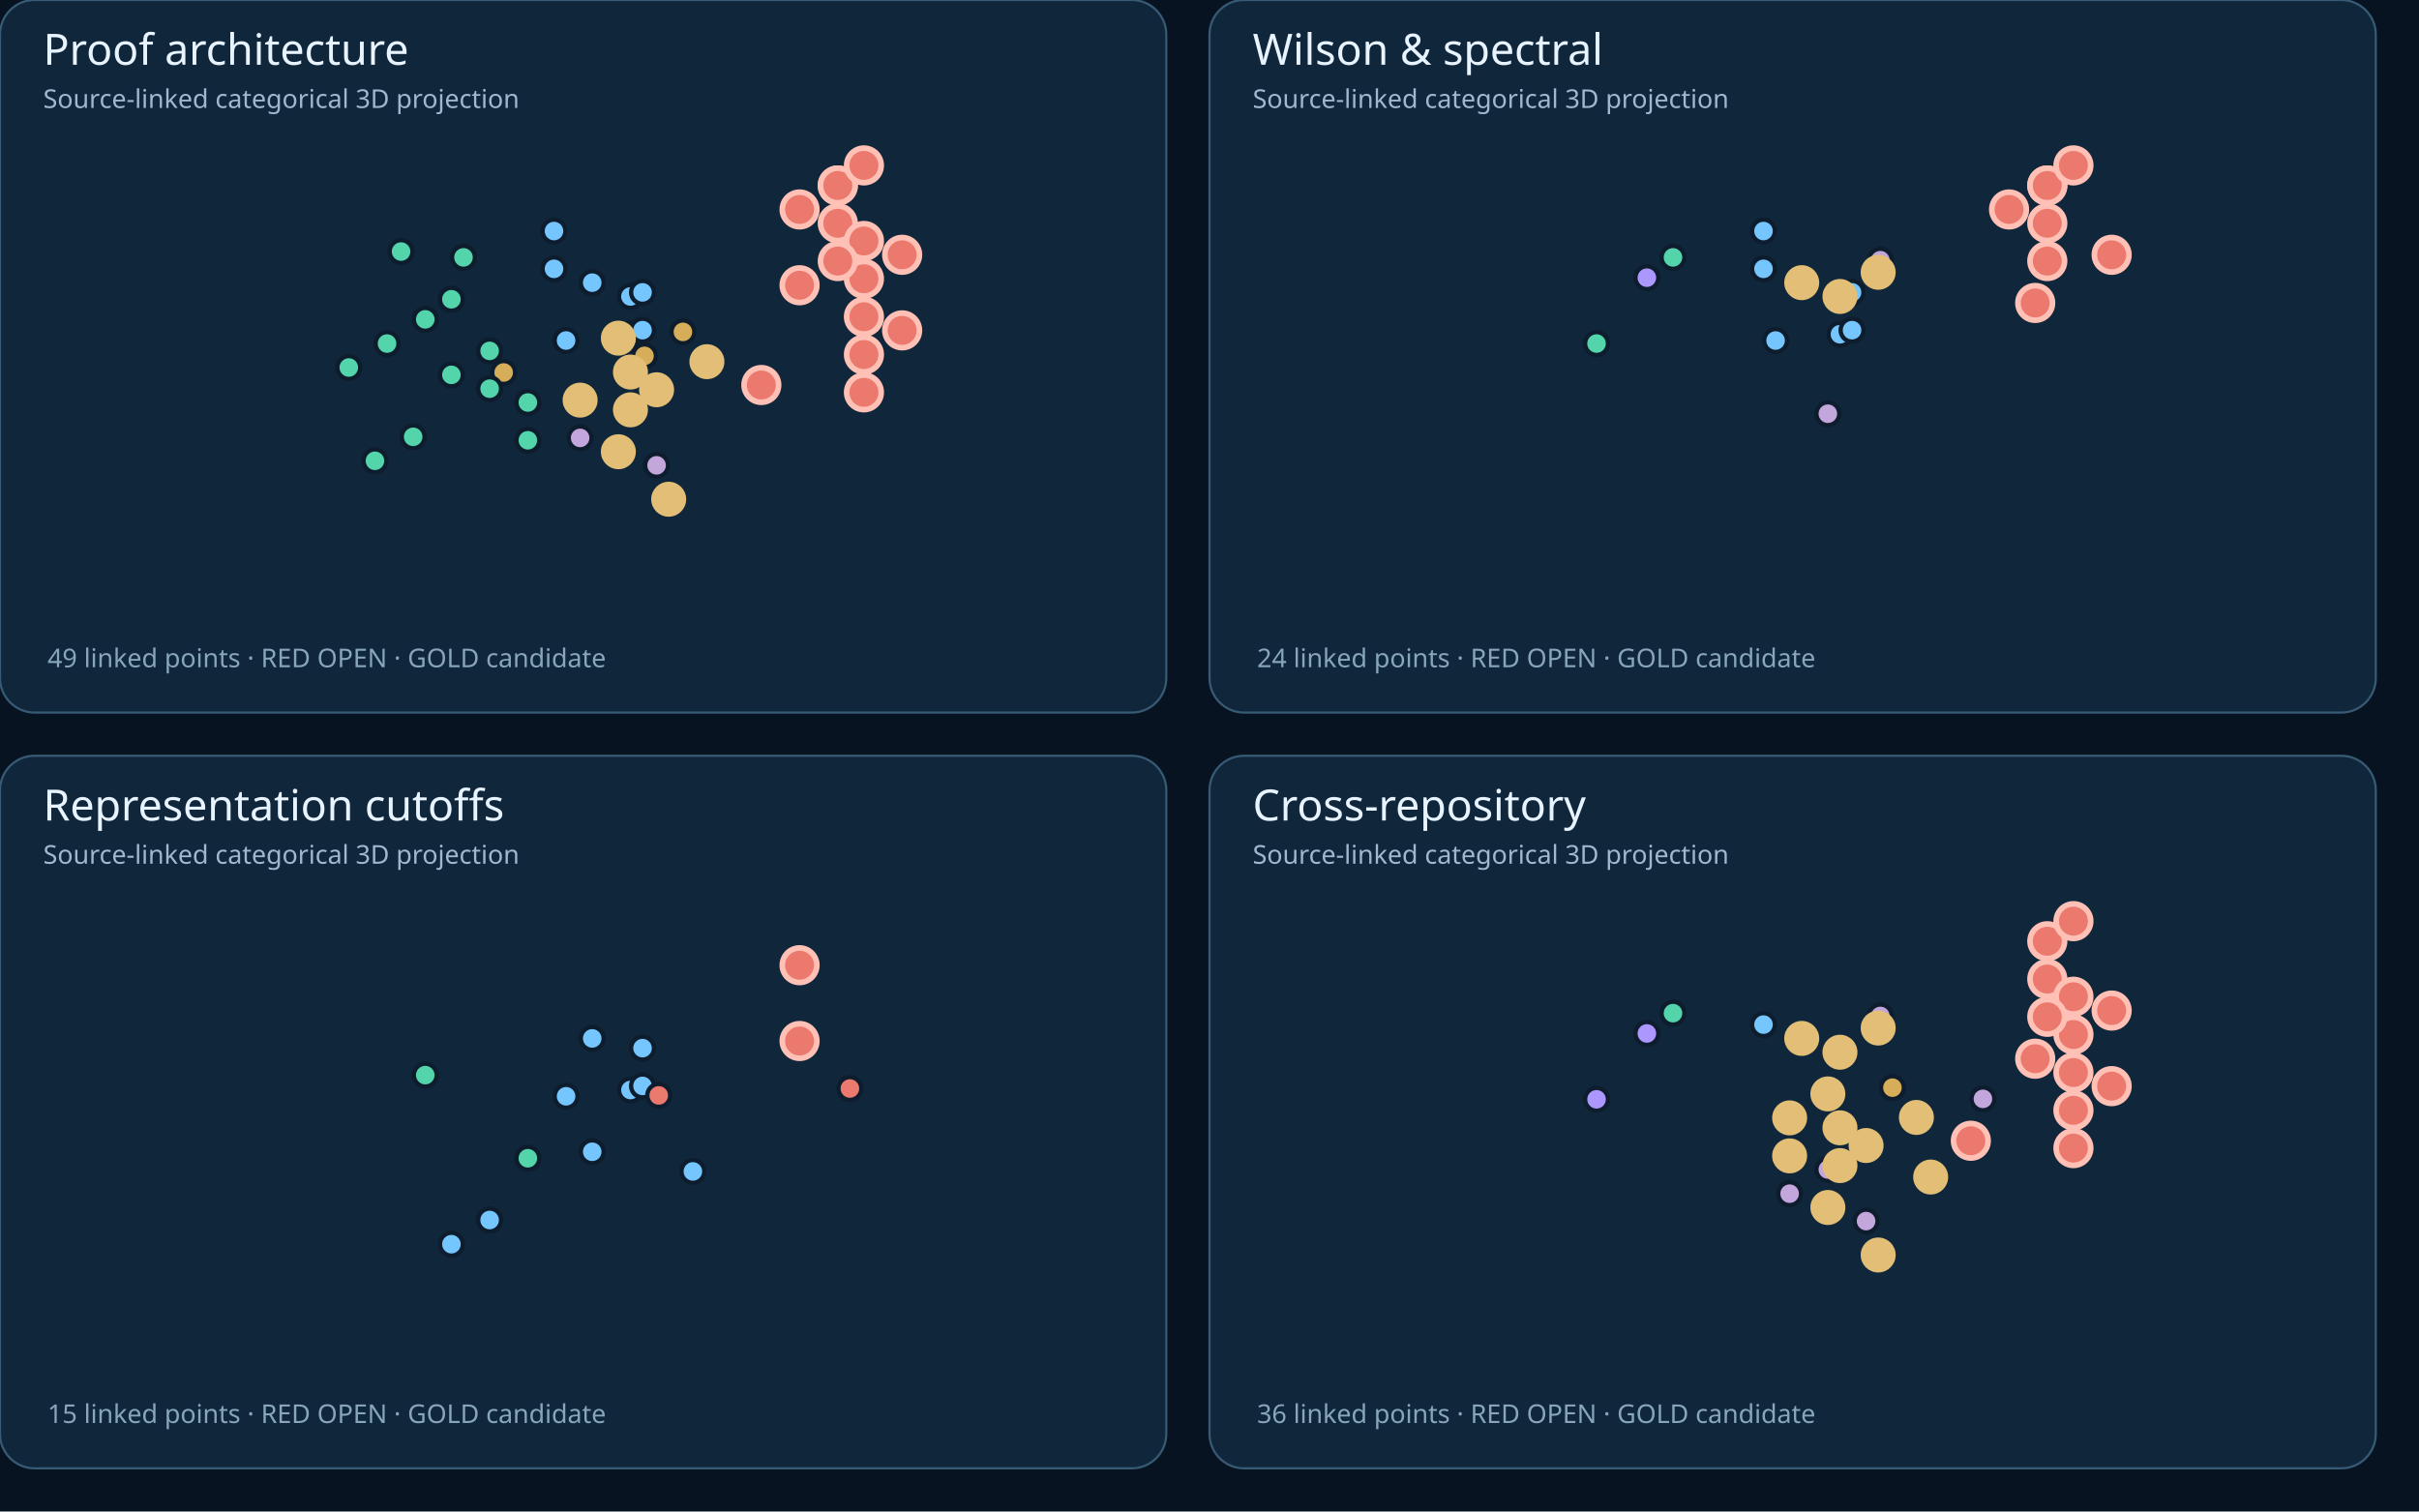
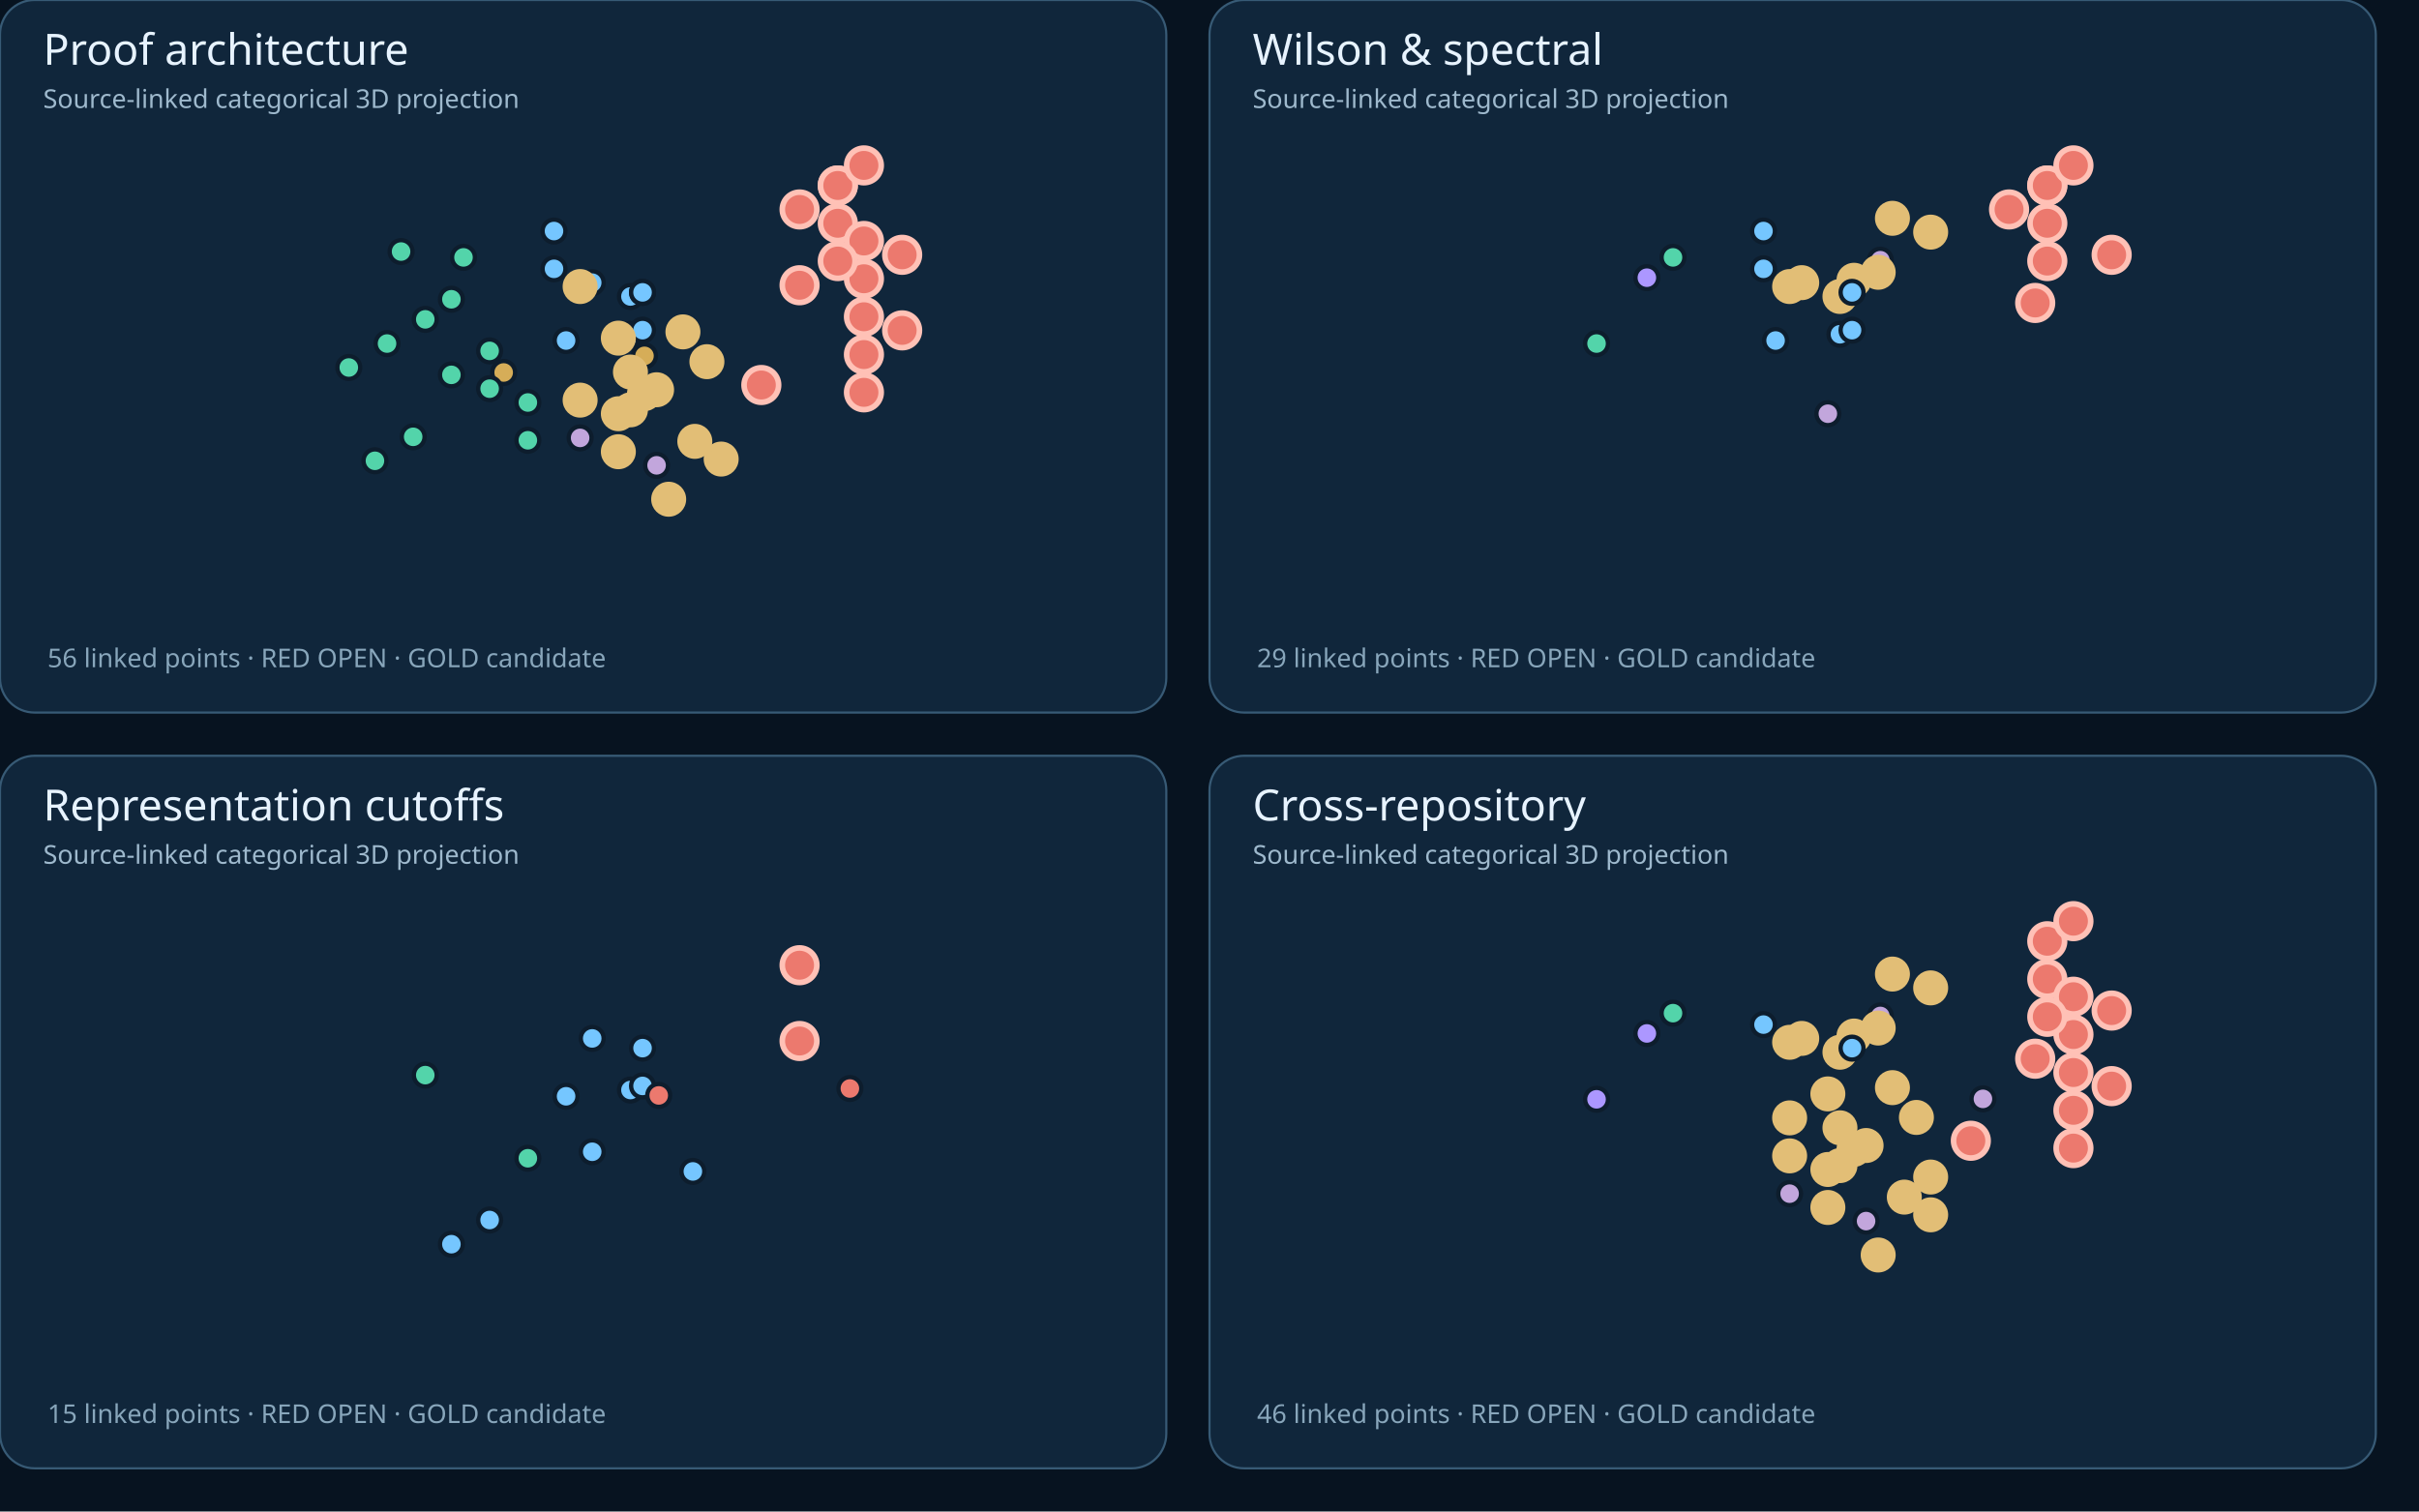
<svg xmlns="http://www.w3.org/2000/svg" width="1120" height="700" viewBox="0 0 1120 700">
  <rect width="1120" height="700" fill="#071320" />
  <g transform="translate(0,0)">
    <rect width="540" height="330" rx="16" fill="#10263b" stroke="#375a75" />
    <text x="20" y="30" fill="#e7f3ff" font-size="20" font-family="system-ui">Proof architecture</text>
    <text x="20" y="50" fill="#9eb9cd" font-size="12" font-family="system-ui">Source-linked categorical 3D projection</text>
    <circle cx="173.6" cy="213.4" r="5.3" fill="#53d4aa" stroke="#0d1d2d" stroke-width="2" />
    <circle cx="161.5" cy="170.2" r="5.3" fill="#53d4aa" stroke="#0d1d2d" stroke-width="2" />
    <circle cx="185.7" cy="116.5" r="5.3" fill="#53d4aa" stroke="#0d1d2d" stroke-width="2" />
    <circle cx="179.2" cy="159.1" r="5.3" fill="#53d4aa" stroke="#0d1d2d" stroke-width="2" />
    <circle cx="191.3" cy="202.3" r="5.3" fill="#53d4aa" stroke="#0d1d2d" stroke-width="2" />
    <circle cx="196.9" cy="147.9" r="5.3" fill="#53d4aa" stroke="#0d1d2d" stroke-width="2" />
    <circle cx="209" cy="173.6" r="5.3" fill="#53d4aa" stroke="#0d1d2d" stroke-width="2" />
    <circle cx="233.2" cy="172.5" r="5.3" fill="#d6ad58" stroke="#0d1d2d" stroke-width="2" />
    <circle cx="226.7" cy="180" r="5.3" fill="#53d4aa" stroke="#0d1d2d" stroke-width="2" />
    <circle cx="226.7" cy="162.5" r="5.3" fill="#53d4aa" stroke="#0d1d2d" stroke-width="2" />
    <circle cx="209" cy="138.6" r="5.3" fill="#53d4aa" stroke="#0d1d2d" stroke-width="2" />
    <circle cx="244.4" cy="186.4" r="5.3" fill="#53d4aa" stroke="#0d1d2d" stroke-width="2" />
    <circle cx="244.4" cy="203.9" r="5.3" fill="#53d4aa" stroke="#0d1d2d" stroke-width="2" />
    <circle cx="298.4" cy="164.8" r="5.3" fill="#d6ad58" stroke="#0d1d2d" stroke-width="2" />
    <circle cx="316.2" cy="153.7" r="5.3" fill="#d6ad58" stroke="#0d1d2d" stroke-width="2" />
    <circle cx="214.6" cy="119.2" r="5.3" fill="#53d4aa" stroke="#0d1d2d" stroke-width="2" />
    <circle cx="256.5" cy="107" r="5.3" fill="#75c6ff" stroke="#0d1d2d" stroke-width="2" />
    <circle cx="256.5" cy="124.5" r="5.3" fill="#75c6ff" stroke="#0d1d2d" stroke-width="2" />
    <circle cx="274.2" cy="130.9" r="5.3" fill="#75c6ff" stroke="#0d1d2d" stroke-width="2" />
    <circle cx="262.1" cy="157.7" r="5.3" fill="#75c6ff" stroke="#0d1d2d" stroke-width="2" />
    <circle cx="291.9" cy="137.3" r="5.3" fill="#75c6ff" stroke="#0d1d2d" stroke-width="2" />
    <circle cx="291.9" cy="154.8" r="5.3" fill="#75c6ff" stroke="#0d1d2d" stroke-width="2" />
    <circle cx="297.5" cy="152.9" r="5.3" fill="#75c6ff" stroke="#0d1d2d" stroke-width="2" />
    <circle cx="297.5" cy="135.4" r="5.3" fill="#75c6ff" stroke="#0d1d2d" stroke-width="2" />
    <circle cx="387.9" cy="103.4" r="8" fill="#ec796e" stroke="#ffc1b6" stroke-width="2.6" />
    <circle cx="387.9" cy="85.9" r="8" fill="#ec796e" stroke="#ffc1b6" stroke-width="2.6" />
    <circle cx="400" cy="146.7" r="8" fill="#ec796e" stroke="#ffc1b6" stroke-width="2.6" />
    <circle cx="400" cy="111.6" r="8" fill="#ec796e" stroke="#ffc1b6" stroke-width="2.6" />
    <circle cx="400" cy="129.1" r="8" fill="#ec796e" stroke="#ffc1b6" stroke-width="2.6" />
    <circle cx="268.6" cy="202.8" r="5.3" fill="#c2a6dc" stroke="#0d1d2d" stroke-width="2" />
    <circle cx="304" cy="215.5" r="5.3" fill="#c2a6dc" stroke="#0d1d2d" stroke-width="2" />
    <circle cx="387.9" cy="120.9" r="8" fill="#ec796e" stroke="#ffc1b6" stroke-width="2.6" />
    <circle cx="370.2" cy="97" r="8" fill="#ec796e" stroke="#ffc1b6" stroke-width="2.6" />
    <circle cx="352.5" cy="178.3" r="8" fill="#ec796e" stroke="#ffc1b6" stroke-width="2.6" />
    <circle cx="387.9" cy="85.9" r="8" fill="#ec796e" stroke="#ffc1b6" stroke-width="2.6" />
    <circle cx="400" cy="76.6" r="8" fill="#ec796e" stroke="#ffc1b6" stroke-width="2.6" />
    <circle cx="370.2" cy="132.1" r="8" fill="#ec796e" stroke="#ffc1b6" stroke-width="2.6" />
    <circle cx="400" cy="164.2" r="8" fill="#ec796e" stroke="#ffc1b6" stroke-width="2.6" />
    <circle cx="400" cy="181.7" r="8" fill="#ec796e" stroke="#ffc1b6" stroke-width="2.6" />
    <circle cx="417.7" cy="153" r="8" fill="#ec796e" stroke="#ffc1b6" stroke-width="2.6" />
    <circle cx="417.7" cy="118" r="8" fill="#ec796e" stroke="#ffc1b6" stroke-width="2.6" />
    <circle cx="286.3" cy="209.2" r="7" fill="#e2be76" stroke="#e2be76" stroke-width="2.2" />
    <circle cx="304" cy="180.5" r="7" fill="#e2be76" stroke="#e2be76" stroke-width="2.2" />
    <circle cx="286.3" cy="156.6" r="7" fill="#e2be76" stroke="#e2be76" stroke-width="2.2" />
    <circle cx="268.6" cy="185.3" r="7" fill="#e2be76" stroke="#e2be76" stroke-width="2.2" />
    <circle cx="291.9" cy="172.3" r="7" fill="#e2be76" stroke="#e2be76" stroke-width="2.2" />
    <circle cx="291.9" cy="189.8" r="7" fill="#e2be76" stroke="#e2be76" stroke-width="2.2" />
    <circle cx="309.6" cy="231.2" r="7" fill="#e2be76" stroke="#e2be76" stroke-width="2.2" />
    <circle cx="327.3" cy="167.5" r="7" fill="#e2be76" stroke="#e2be76" stroke-width="2.2" />
-     <text x="22" y="309" fill="#88a6bb" font-size="12" font-family="system-ui">49 linked points · RED OPEN · GOLD candidate</text>
+     <circle cx="286.3" cy="191.6" r="7" fill="#e2be76" stroke="#e2be76" stroke-width="2.2" />
+     <circle cx="333.9" cy="212.6" r="7" fill="#e2be76" stroke="#e2be76" stroke-width="2.2" />
+     <circle cx="298.4" cy="182.3" r="7" fill="#e2be76" stroke="#e2be76" stroke-width="2.2" />
+     <circle cx="268.6" cy="132.7" r="7" fill="#e2be76" stroke="#e2be76" stroke-width="2.2" />
+     <circle cx="321.7" cy="204.4" r="7" fill="#e2be76" stroke="#e2be76" stroke-width="2.2" />
+     <circle cx="316.2" cy="153.7" r="7" fill="#e2be76" stroke="#e2be76" stroke-width="2.2" />
+     <circle cx="297.5" cy="135.4" r="5.3" fill="#75c6ff" stroke="#0d1d2d" stroke-width="2" />
+     <text x="22" y="309" fill="#88a6bb" font-size="12" font-family="system-ui">56 linked points · RED OPEN · GOLD candidate</text>
  </g>
  <g transform="translate(560,0)">
    <rect width="540" height="330" rx="16" fill="#10263b" stroke="#375a75" />
    <text x="20" y="30" fill="#e7f3ff" font-size="20" font-family="system-ui">Wilson &amp; spectral</text>
    <text x="20" y="50" fill="#9eb9cd" font-size="12" font-family="system-ui">Source-linked categorical 3D projection</text>
    <circle cx="179.2" cy="159.1" r="5.3" fill="#53d4aa" stroke="#0d1d2d" stroke-width="2" />
    <circle cx="214.6" cy="119.2" r="5.3" fill="#53d4aa" stroke="#0d1d2d" stroke-width="2" />
    <circle cx="256.5" cy="107" r="5.3" fill="#75c6ff" stroke="#0d1d2d" stroke-width="2" />
    <circle cx="256.5" cy="124.5" r="5.3" fill="#75c6ff" stroke="#0d1d2d" stroke-width="2" />
    <circle cx="274.2" cy="130.9" r="5.3" fill="#75c6ff" stroke="#0d1d2d" stroke-width="2" />
    <circle cx="262.1" cy="157.7" r="5.3" fill="#75c6ff" stroke="#0d1d2d" stroke-width="2" />
    <circle cx="291.9" cy="137.3" r="5.3" fill="#75c6ff" stroke="#0d1d2d" stroke-width="2" />
    <circle cx="291.9" cy="154.8" r="5.3" fill="#75c6ff" stroke="#0d1d2d" stroke-width="2" />
    <circle cx="297.5" cy="152.9" r="5.3" fill="#75c6ff" stroke="#0d1d2d" stroke-width="2" />
    <circle cx="297.5" cy="135.4" r="5.3" fill="#75c6ff" stroke="#0d1d2d" stroke-width="2" />
    <circle cx="387.9" cy="103.4" r="8" fill="#ec796e" stroke="#ffc1b6" stroke-width="2.6" />
    <circle cx="387.9" cy="85.9" r="8" fill="#ec796e" stroke="#ffc1b6" stroke-width="2.6" />
    <circle cx="202.5" cy="128.6" r="5.3" fill="#ac97ff" stroke="#0d1d2d" stroke-width="2" />
    <circle cx="286.3" cy="191.6" r="5.3" fill="#c2a6dc" stroke="#0d1d2d" stroke-width="2" />
    <circle cx="310.6" cy="120.5" r="5.3" fill="#c2a6dc" stroke="#0d1d2d" stroke-width="2" />
    <circle cx="387.9" cy="120.9" r="8" fill="#ec796e" stroke="#ffc1b6" stroke-width="2.6" />
    <circle cx="370.2" cy="97" r="8" fill="#ec796e" stroke="#ffc1b6" stroke-width="2.6" />
    <circle cx="387.9" cy="85.9" r="8" fill="#ec796e" stroke="#ffc1b6" stroke-width="2.6" />
    <circle cx="400" cy="76.6" r="8" fill="#ec796e" stroke="#ffc1b6" stroke-width="2.6" />
    <circle cx="417.7" cy="118" r="8" fill="#ec796e" stroke="#ffc1b6" stroke-width="2.6" />
    <circle cx="382.3" cy="140.3" r="8" fill="#ec796e" stroke="#ffc1b6" stroke-width="2.6" />
    <circle cx="274.2" cy="130.9" r="7" fill="#e2be76" stroke="#e2be76" stroke-width="2.2" />
    <circle cx="291.9" cy="137.3" r="7" fill="#e2be76" stroke="#e2be76" stroke-width="2.2" />
    <circle cx="309.6" cy="126.1" r="7" fill="#e2be76" stroke="#e2be76" stroke-width="2.2" />
-     <text x="22" y="309" fill="#88a6bb" font-size="12" font-family="system-ui">24 linked points · RED OPEN · GOLD candidate</text>
+     <circle cx="268.6" cy="132.7" r="7" fill="#e2be76" stroke="#e2be76" stroke-width="2.2" />
+     <circle cx="298.4" cy="129.8" r="7" fill="#e2be76" stroke="#e2be76" stroke-width="2.2" />
+     <circle cx="316.2" cy="101.1" r="7" fill="#e2be76" stroke="#e2be76" stroke-width="2.2" />
+     <circle cx="333.9" cy="107.5" r="7" fill="#e2be76" stroke="#e2be76" stroke-width="2.2" />
+     <circle cx="297.5" cy="135.4" r="5.3" fill="#75c6ff" stroke="#0d1d2d" stroke-width="2" />
+     <text x="22" y="309" fill="#88a6bb" font-size="12" font-family="system-ui">29 linked points · RED OPEN · GOLD candidate</text>
  </g>
  <g transform="translate(0,350)">
    <rect width="540" height="330" rx="16" fill="#10263b" stroke="#375a75" />
    <text x="20" y="30" fill="#e7f3ff" font-size="20" font-family="system-ui">Representation cutoffs</text>
    <text x="20" y="50" fill="#9eb9cd" font-size="12" font-family="system-ui">Source-linked categorical 3D projection</text>
    <circle cx="196.9" cy="147.9" r="5.3" fill="#53d4aa" stroke="#0d1d2d" stroke-width="2" />
    <circle cx="244.4" cy="186.4" r="5.3" fill="#53d4aa" stroke="#0d1d2d" stroke-width="2" />
    <circle cx="274.2" cy="130.9" r="5.3" fill="#75c6ff" stroke="#0d1d2d" stroke-width="2" />
    <circle cx="262.1" cy="157.7" r="5.3" fill="#75c6ff" stroke="#0d1d2d" stroke-width="2" />
    <circle cx="291.9" cy="154.8" r="5.3" fill="#75c6ff" stroke="#0d1d2d" stroke-width="2" />
    <circle cx="297.5" cy="152.9" r="5.3" fill="#75c6ff" stroke="#0d1d2d" stroke-width="2" />
    <circle cx="297.5" cy="135.4" r="5.3" fill="#75c6ff" stroke="#0d1d2d" stroke-width="2" />
    <circle cx="209" cy="226.2" r="5.3" fill="#75c6ff" stroke="#0d1d2d" stroke-width="2" />
    <circle cx="226.7" cy="215" r="5.3" fill="#75c6ff" stroke="#0d1d2d" stroke-width="2" />
    <circle cx="305" cy="157.3" r="5.3" fill="#ec796e" stroke="#0d1d2d" stroke-width="2" />
    <circle cx="274.2" cy="183.4" r="5.3" fill="#75c6ff" stroke="#0d1d2d" stroke-width="2" />
    <circle cx="393.5" cy="154.1" r="5.3" fill="#ec796e" stroke="#0d1d2d" stroke-width="2" />
    <circle cx="320.8" cy="192.5" r="5.3" fill="#75c6ff" stroke="#0d1d2d" stroke-width="2" />
    <circle cx="370.2" cy="97" r="8" fill="#ec796e" stroke="#ffc1b6" stroke-width="2.6" />
    <circle cx="370.2" cy="132.1" r="8" fill="#ec796e" stroke="#ffc1b6" stroke-width="2.6" />
    <text x="22" y="309" fill="#88a6bb" font-size="12" font-family="system-ui">15 linked points · RED OPEN · GOLD candidate</text>
  </g>
  <g transform="translate(560,350)">
    <rect width="540" height="330" rx="16" fill="#10263b" stroke="#375a75" />
    <text x="20" y="30" fill="#e7f3ff" font-size="20" font-family="system-ui">Cross-repository</text>
    <text x="20" y="50" fill="#9eb9cd" font-size="12" font-family="system-ui">Source-linked categorical 3D projection</text>
    <circle cx="316.2" cy="153.7" r="5.3" fill="#d6ad58" stroke="#0d1d2d" stroke-width="2" />
    <circle cx="214.6" cy="119.2" r="5.3" fill="#53d4aa" stroke="#0d1d2d" stroke-width="2" />
    <circle cx="256.5" cy="124.5" r="5.3" fill="#75c6ff" stroke="#0d1d2d" stroke-width="2" />
    <circle cx="387.9" cy="103.4" r="8" fill="#ec796e" stroke="#ffc1b6" stroke-width="2.6" />
    <circle cx="387.9" cy="85.9" r="8" fill="#ec796e" stroke="#ffc1b6" stroke-width="2.6" />
    <circle cx="400" cy="146.7" r="8" fill="#ec796e" stroke="#ffc1b6" stroke-width="2.6" />
    <circle cx="400" cy="111.6" r="8" fill="#ec796e" stroke="#ffc1b6" stroke-width="2.6" />
    <circle cx="400" cy="129.1" r="8" fill="#ec796e" stroke="#ffc1b6" stroke-width="2.6" />
    <circle cx="202.5" cy="128.6" r="5.3" fill="#ac97ff" stroke="#0d1d2d" stroke-width="2" />
    <circle cx="179.2" cy="159.1" r="5.3" fill="#ac97ff" stroke="#0d1d2d" stroke-width="2" />
    <circle cx="268.6" cy="202.8" r="5.3" fill="#c2a6dc" stroke="#0d1d2d" stroke-width="2" />
    <circle cx="286.3" cy="191.6" r="5.3" fill="#c2a6dc" stroke="#0d1d2d" stroke-width="2" />
    <circle cx="304" cy="215.5" r="5.3" fill="#c2a6dc" stroke="#0d1d2d" stroke-width="2" />
    <circle cx="310.6" cy="120.5" r="5.3" fill="#c2a6dc" stroke="#0d1d2d" stroke-width="2" />
    <circle cx="358.1" cy="158.9" r="5.3" fill="#c2a6dc" stroke="#0d1d2d" stroke-width="2" />
    <circle cx="387.9" cy="120.9" r="8" fill="#ec796e" stroke="#ffc1b6" stroke-width="2.6" />
    <circle cx="352.5" cy="178.3" r="8" fill="#ec796e" stroke="#ffc1b6" stroke-width="2.6" />
    <circle cx="400" cy="76.6" r="8" fill="#ec796e" stroke="#ffc1b6" stroke-width="2.6" />
    <circle cx="400" cy="164.2" r="8" fill="#ec796e" stroke="#ffc1b6" stroke-width="2.6" />
    <circle cx="400" cy="181.7" r="8" fill="#ec796e" stroke="#ffc1b6" stroke-width="2.6" />
    <circle cx="417.7" cy="153" r="8" fill="#ec796e" stroke="#ffc1b6" stroke-width="2.6" />
    <circle cx="417.7" cy="118" r="8" fill="#ec796e" stroke="#ffc1b6" stroke-width="2.6" />
    <circle cx="382.3" cy="140.3" r="8" fill="#ec796e" stroke="#ffc1b6" stroke-width="2.6" />
    <circle cx="286.3" cy="209.2" r="7" fill="#e2be76" stroke="#e2be76" stroke-width="2.2" />
    <circle cx="304" cy="180.5" r="7" fill="#e2be76" stroke="#e2be76" stroke-width="2.2" />
    <circle cx="286.3" cy="156.6" r="7" fill="#e2be76" stroke="#e2be76" stroke-width="2.2" />
    <circle cx="268.6" cy="185.3" r="7" fill="#e2be76" stroke="#e2be76" stroke-width="2.2" />
    <circle cx="268.6" cy="167.7" r="7" fill="#e2be76" stroke="#e2be76" stroke-width="2.2" />
    <circle cx="291.9" cy="172.3" r="7" fill="#e2be76" stroke="#e2be76" stroke-width="2.2" />
    <circle cx="291.9" cy="189.8" r="7" fill="#e2be76" stroke="#e2be76" stroke-width="2.2" />
    <circle cx="309.6" cy="231.2" r="7" fill="#e2be76" stroke="#e2be76" stroke-width="2.2" />
    <circle cx="274.2" cy="130.9" r="7" fill="#e2be76" stroke="#e2be76" stroke-width="2.2" />
    <circle cx="291.9" cy="137.3" r="7" fill="#e2be76" stroke="#e2be76" stroke-width="2.2" />
    <circle cx="327.3" cy="167.5" r="7" fill="#e2be76" stroke="#e2be76" stroke-width="2.2" />
    <circle cx="309.6" cy="126.1" r="7" fill="#e2be76" stroke="#e2be76" stroke-width="2.2" />
    <circle cx="333.9" cy="195.1" r="7" fill="#e2be76" stroke="#e2be76" stroke-width="2.2" />
-     <text x="22" y="309" fill="#88a6bb" font-size="12" font-family="system-ui">36 linked points · RED OPEN · GOLD candidate</text>
+     <circle cx="286.3" cy="191.6" r="7" fill="#e2be76" stroke="#e2be76" stroke-width="2.2" />
+     <circle cx="333.9" cy="212.6" r="7" fill="#e2be76" stroke="#e2be76" stroke-width="2.2" />
+     <circle cx="298.4" cy="182.3" r="7" fill="#e2be76" stroke="#e2be76" stroke-width="2.2" />
+     <circle cx="268.6" cy="132.7" r="7" fill="#e2be76" stroke="#e2be76" stroke-width="2.2" />
+     <circle cx="298.4" cy="129.8" r="7" fill="#e2be76" stroke="#e2be76" stroke-width="2.2" />
+     <circle cx="316.2" cy="101.1" r="7" fill="#e2be76" stroke="#e2be76" stroke-width="2.2" />
+     <circle cx="333.9" cy="107.5" r="7" fill="#e2be76" stroke="#e2be76" stroke-width="2.2" />
+     <circle cx="321.7" cy="204.4" r="7" fill="#e2be76" stroke="#e2be76" stroke-width="2.2" />
+     <circle cx="316.2" cy="153.7" r="7" fill="#e2be76" stroke="#e2be76" stroke-width="2.2" />
+     <circle cx="297.5" cy="135.4" r="5.3" fill="#75c6ff" stroke="#0d1d2d" stroke-width="2" />
+     <text x="22" y="309" fill="#88a6bb" font-size="12" font-family="system-ui">46 linked points · RED OPEN · GOLD candidate</text>
  </g>
</svg>
